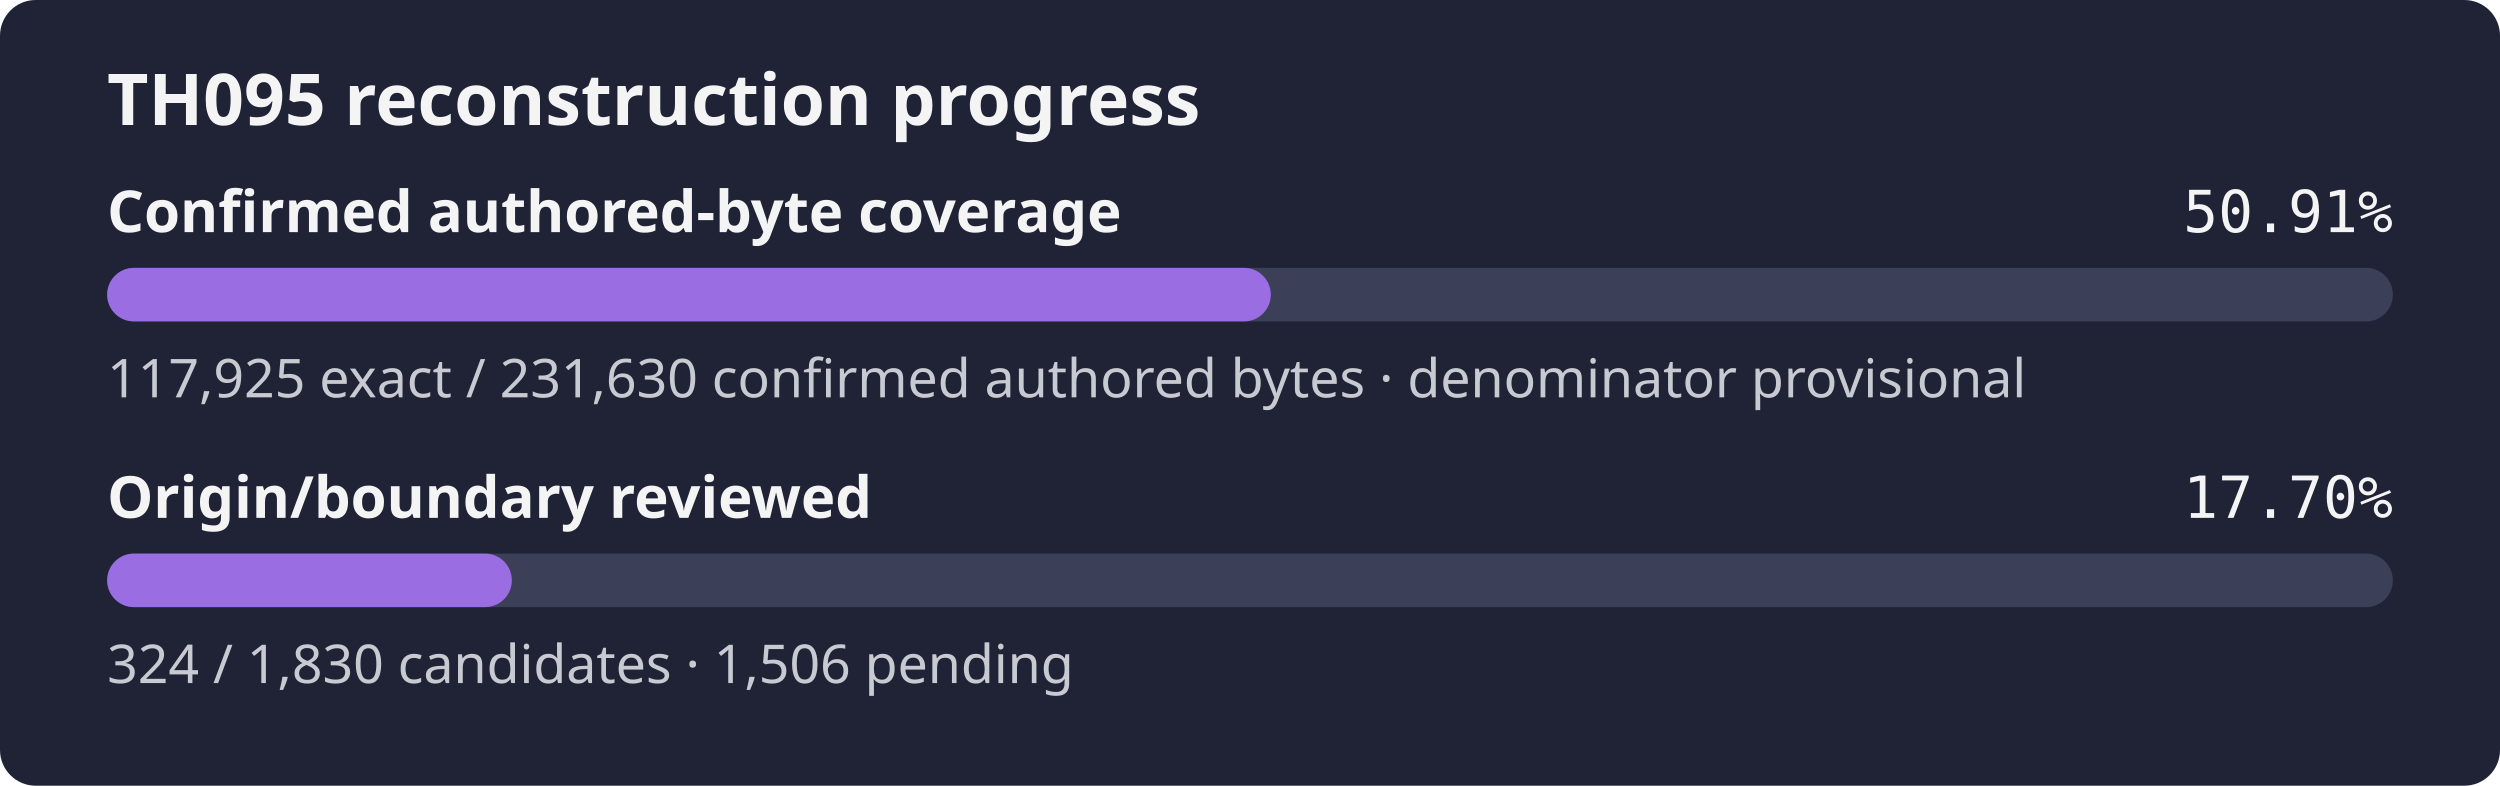
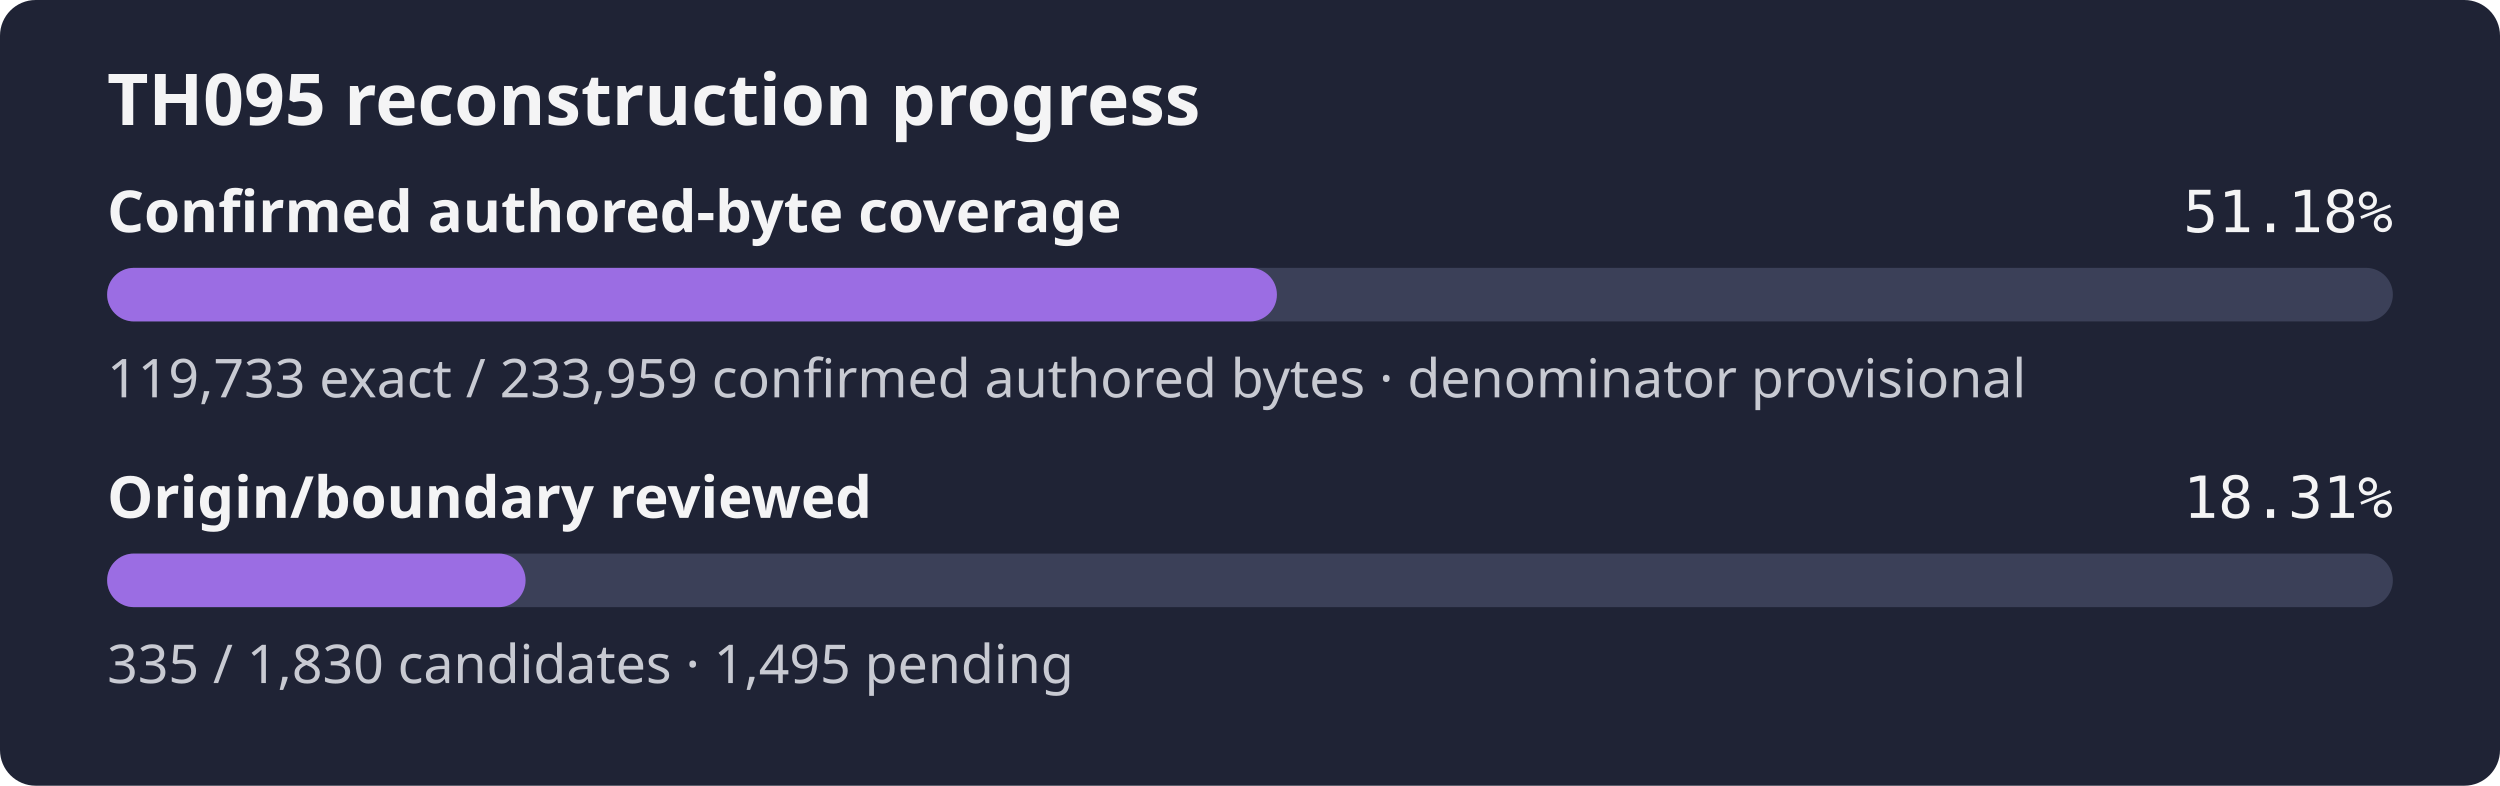
- <svg xmlns="http://www.w3.org/2000/svg" width="560" height="176" role="img" aria-label="TH095 reconstruction progress: 50.91% of the confirmed authored-byte set is exact, origin review 17.70%">
+ <svg xmlns="http://www.w3.org/2000/svg" width="560" height="176" role="img" aria-label="TH095 reconstruction progress: 51.18% of the confirmed authored-byte set is exact, origin review 18.31%">
  <rect width="560" height="176" rx="8" fill="#1f2335" />
  <text x="24" y="28" fill="#f4f4f5" font-family="sans-serif" font-size="16" font-weight="600">TH095 reconstruction progress</text>
  <text x="24" y="52" fill="#f4f4f5" font-family="sans-serif" font-size="13" font-weight="600">Confirmed authored-byte coverage</text>
-   <text x="536" y="52" fill="#f4f4f5" text-anchor="end" font-family="monospace" font-size="13">50.91%</text>
+   <text x="536" y="52" fill="#f4f4f5" text-anchor="end" font-family="monospace" font-size="13">51.18%</text>
  <rect x="24" y="60" width="512" height="12" rx="6" fill="#3b4058" />
-   <rect x="24" y="60" width="260.66" height="12" rx="6" fill="#9b6de3" />
-   <text x="24" y="89" fill="#c8cad2" font-family="sans-serif" font-size="12">117,925 exact / 231,630 confirmed authored bytes · denominator provisional</text>
+   <rect x="24" y="60" width="262.03" height="12" rx="6" fill="#9b6de3" />
+   <text x="24" y="89" fill="#c8cad2" font-family="sans-serif" font-size="12">119,733 exact / 233,959 confirmed authored bytes · denominator provisional</text>
  <text x="24" y="116" fill="#f4f4f5" font-family="sans-serif" font-size="13" font-weight="600">Origin/boundary reviewed</text>
-   <text x="536" y="116" fill="#f4f4f5" text-anchor="end" font-family="monospace" font-size="13">17.70%</text>
+   <text x="536" y="116" fill="#f4f4f5" text-anchor="end" font-family="monospace" font-size="13">18.31%</text>
  <rect x="24" y="124" width="512" height="12" rx="6" fill="#3b4058" />
-   <rect x="24" y="124" width="90.65" height="12" rx="6" fill="#9b6de3" />
-   <text x="24" y="153" fill="#c8cad2" font-family="sans-serif" font-size="12">324 / 1,830 candidates · 1,506 pending</text>
+   <rect x="24" y="124" width="93.73" height="12" rx="6" fill="#9b6de3" />
+   <text x="24" y="153" fill="#c8cad2" font-family="sans-serif" font-size="12">335 / 1,830 candidates · 1,495 pending</text>
</svg>
